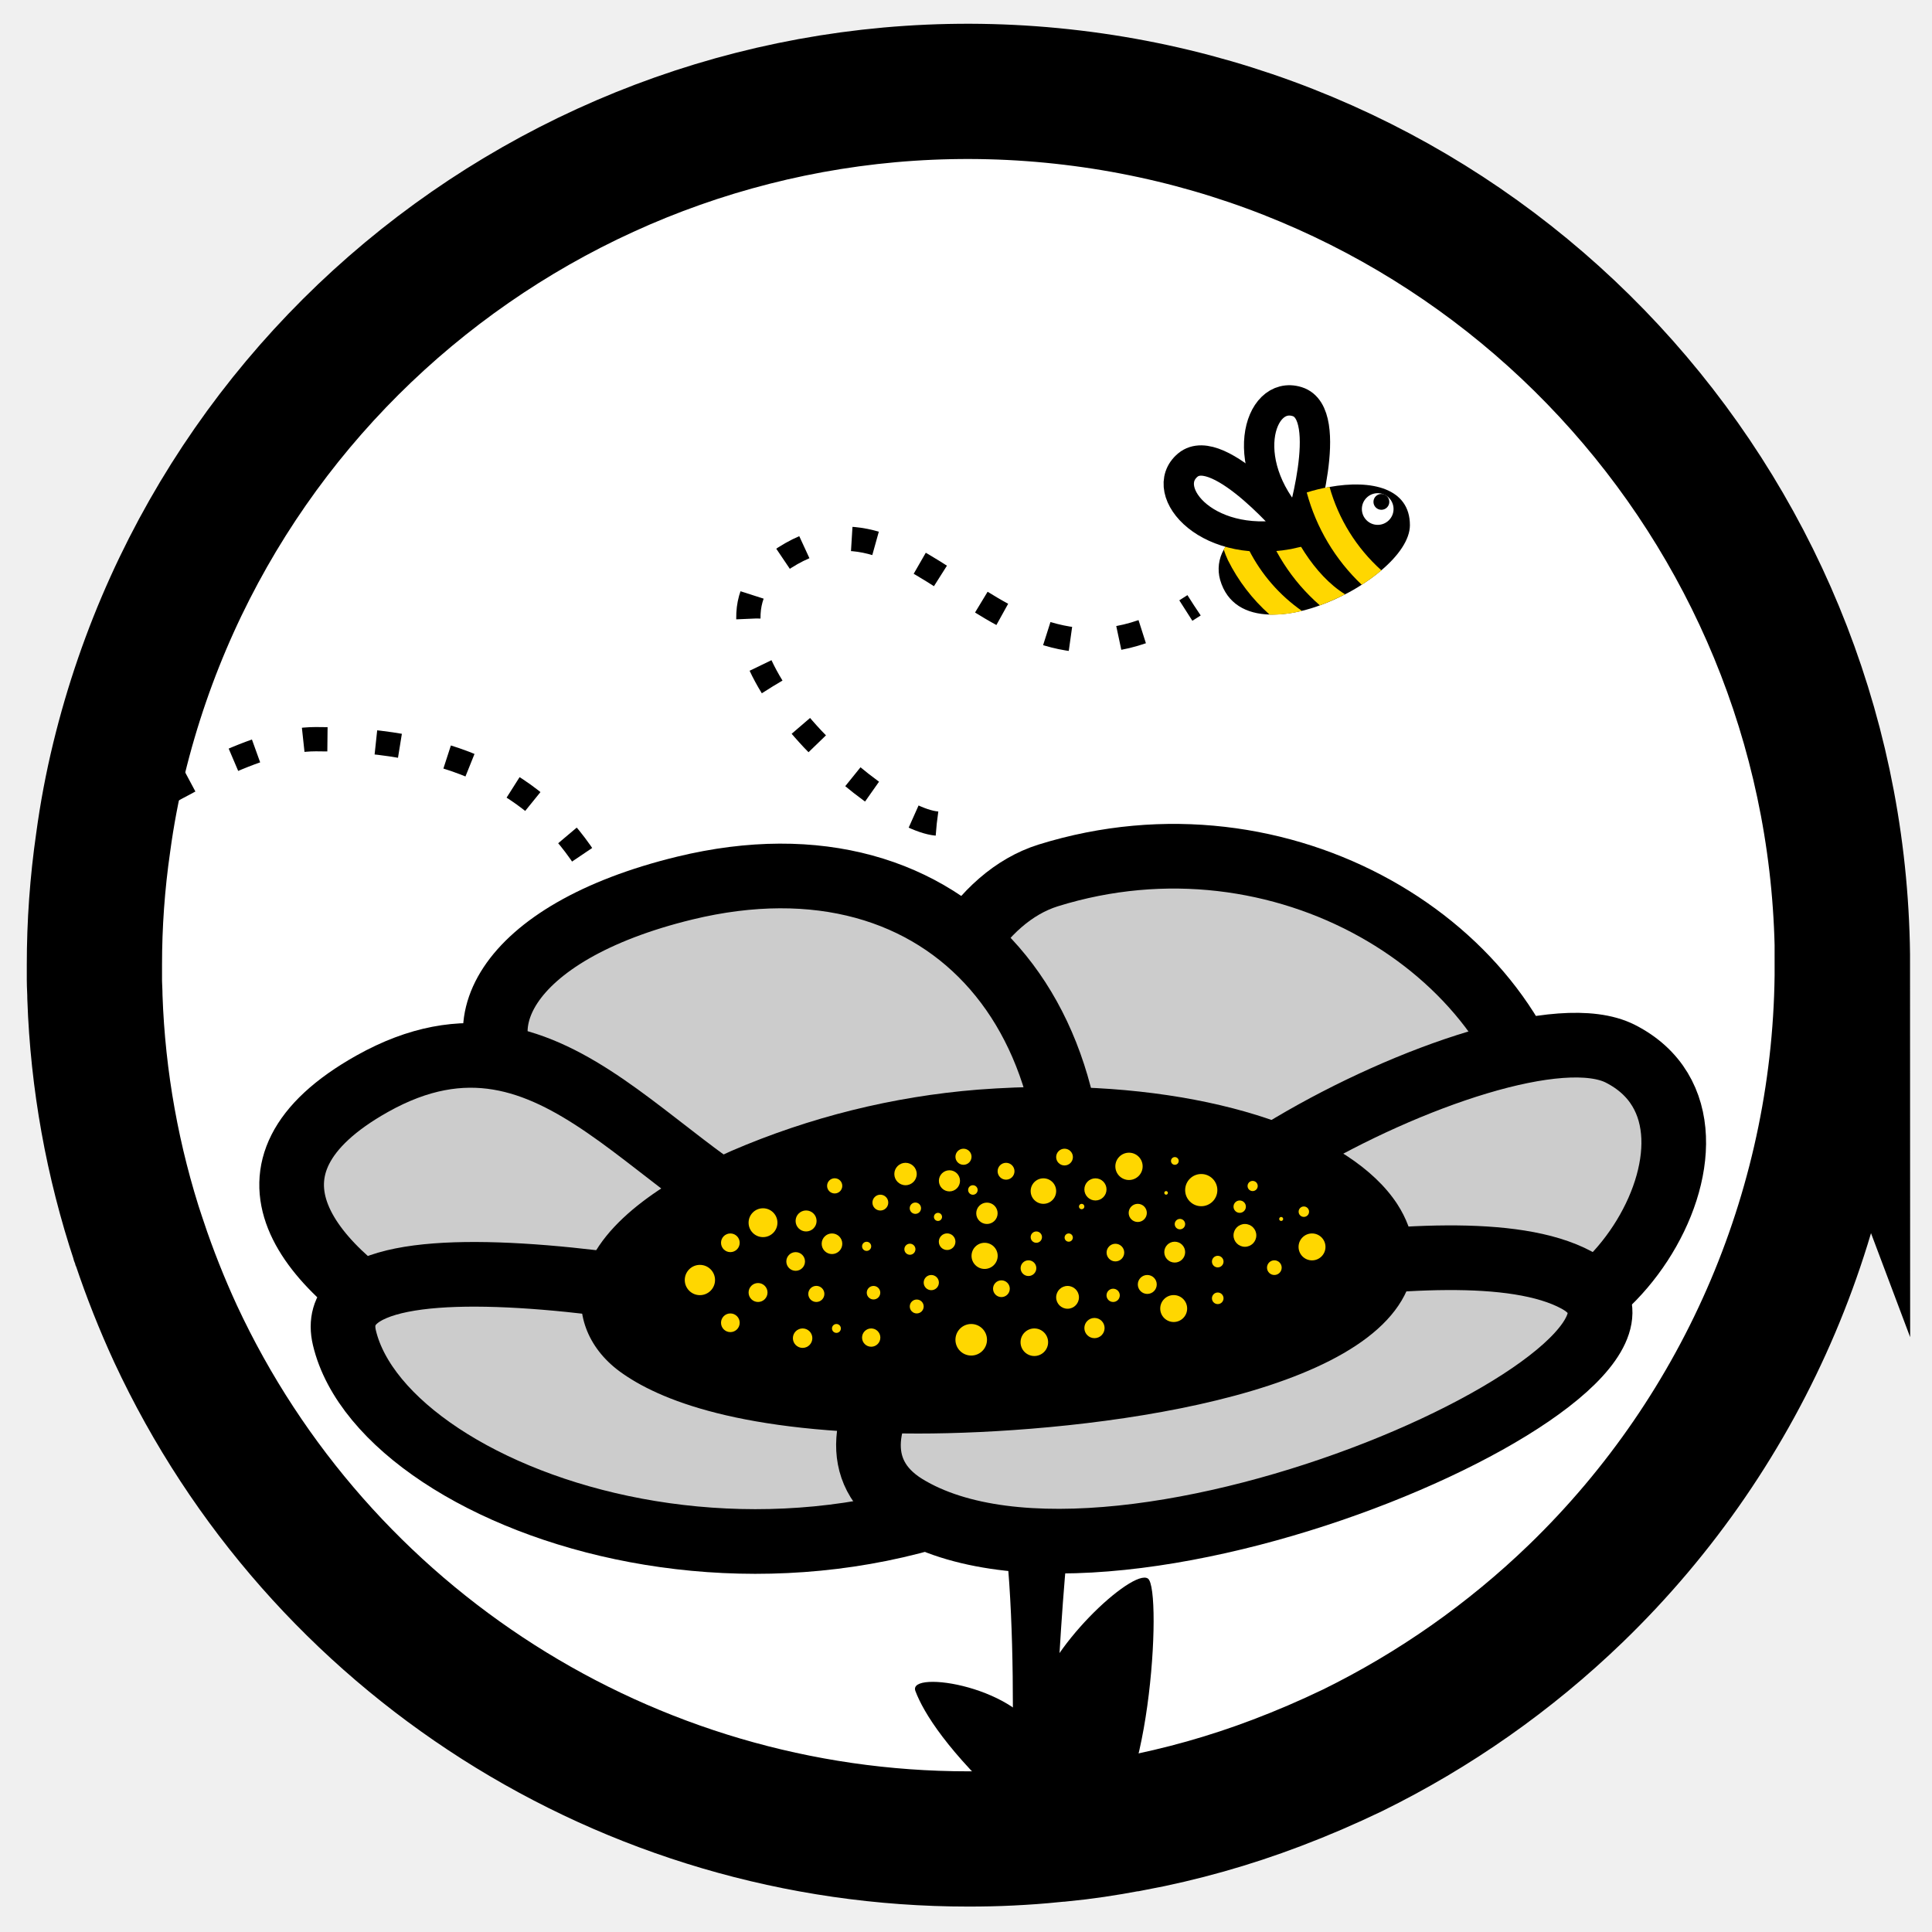
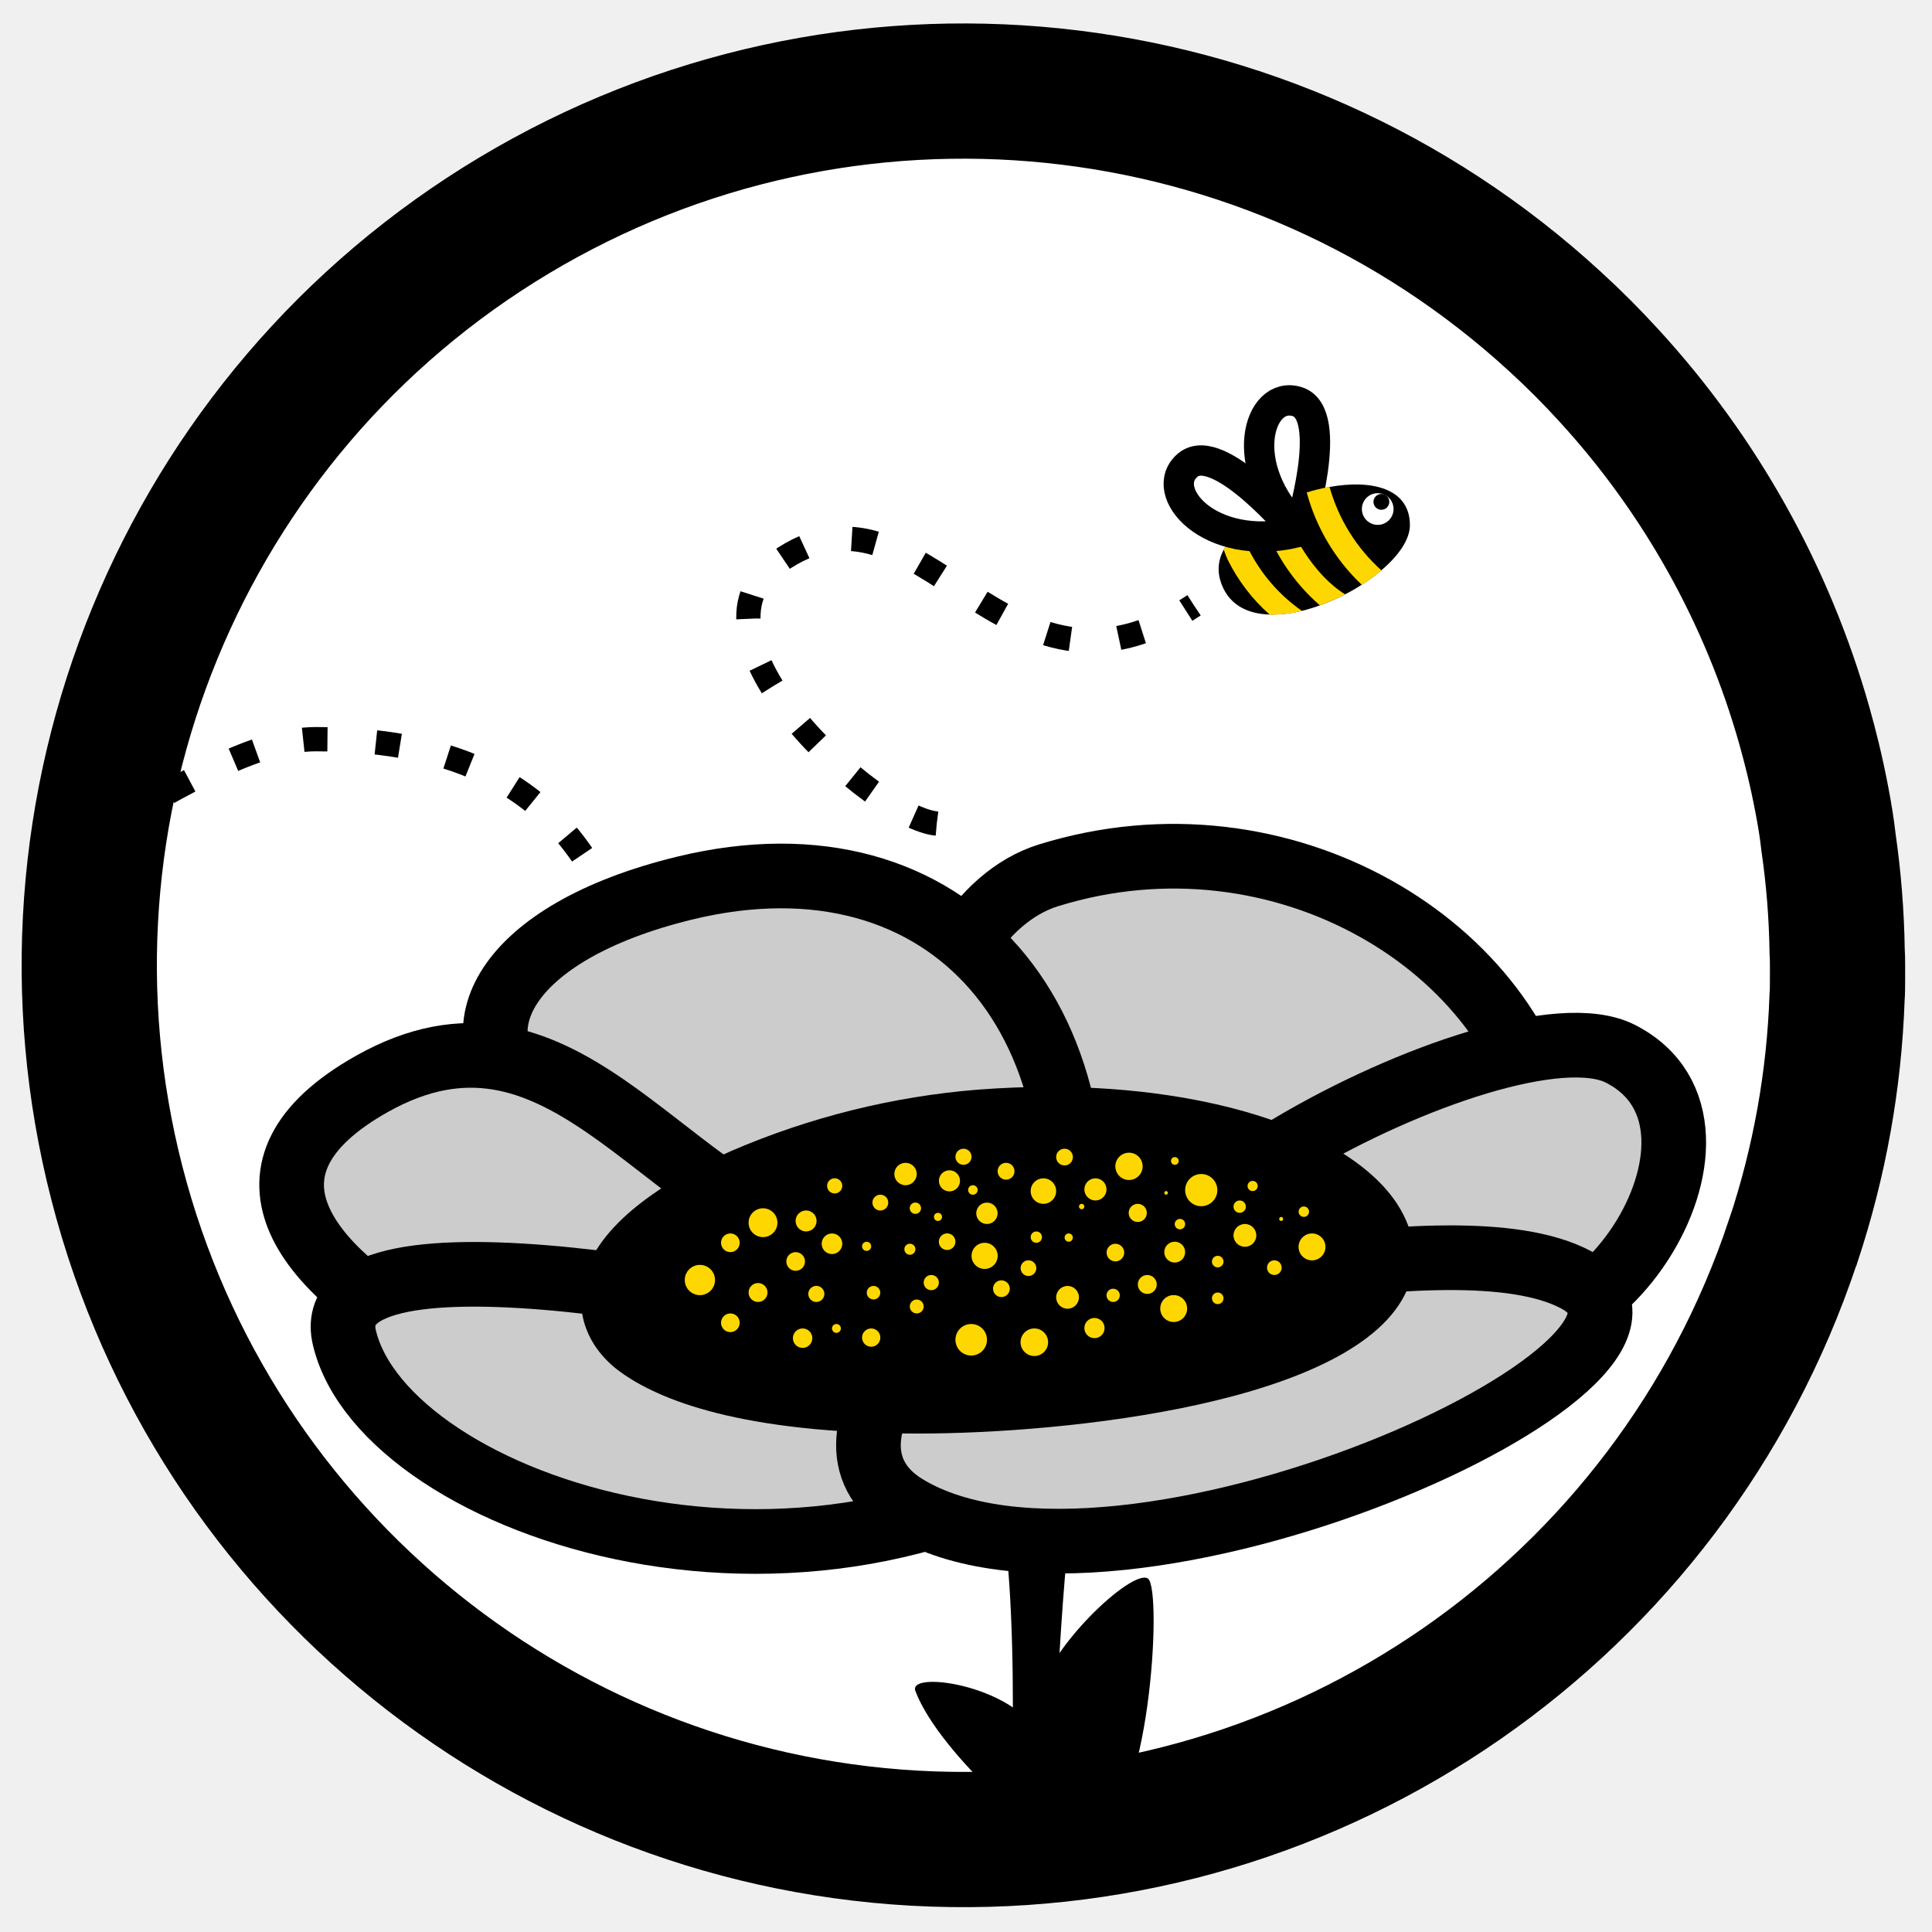
<svg xmlns="http://www.w3.org/2000/svg" id="Calque_1" data-name="Calque 1" viewBox="0 0 300 300">
  <defs>
    <style>.cls-1,.cls-3{fill:#fff;}.cls-2,.cls-5{fill:none;}.cls-2,.cls-3,.cls-5,.cls-6{stroke:#000;stroke-miterlimit:10;}.cls-2{stroke-width:21px;}.cls-3{stroke-width:4.71px;}.cls-4{fill:gold;}.cls-5{stroke-width:3.77px;stroke-dasharray:3.77 7.54;}.cls-6{fill:#ccc;stroke-width:10.04px;}</style>
  </defs>
  <path class="cls-1" d="M286.07,149.84a135.63,135.63,0,0,1-41.39,97.61A136.66,136.66,0,0,1,210,271.8c-3.85,1.85-7.77,3.54-11.76,5.05a131.22,131.22,0,0,1-22.47,6.33h-.11l-.57.11c-3.39.64-6.86,1.17-10.37,1.51h-.11l-1.17.11c-2.19.23-4.37.38-6.6.49s-4.3.15-6.48.15A135.73,135.73,0,0,1,27.26,207.11a140.35,140.35,0,0,1-5.62-14.18.43.43,0,0,1-.11-.3,134.41,134.41,0,0,1-6.79-37.74c0-.94-.08-1.85-.08-2.75,0-.75,0-1.55,0-2.3a132.37,132.37,0,0,1,1.36-19,126.23,126.23,0,0,1,2.45-13,135.74,135.74,0,0,1,267.63,32.08Z" />
-   <path class="cls-2" d="M286.07,149.84a135.63,135.63,0,0,1-41.39,97.61A136.66,136.66,0,0,1,210,271.8c-3.85,1.85-7.77,3.54-11.76,5.05a131.22,131.22,0,0,1-22.47,6.33h-.11l-.57.11c-3.39.64-6.86,1.17-10.37,1.51h-.11l-1.17.11c-2.19.23-4.37.38-6.6.49s-4.3.15-6.48.15A135.73,135.73,0,0,1,27.26,207.11a140.35,140.35,0,0,1-5.62-14.18.43.43,0,0,1-.11-.3,134.41,134.41,0,0,1-6.79-37.74c0-.94-.08-1.85-.08-2.75,0-.75,0-1.55,0-2.3a132.37,132.37,0,0,1,1.36-19,126.23,126.23,0,0,1,2.45-13,135.74,135.74,0,0,1,267.63,32.08Z" />
+   <path class="cls-2" d="M285.33,149.84c0,.75,0,1.54,0,2.29,0,.93,0,1.82-.07,2.75a134.69,134.69,0,0,1-6.78,37.75.42.42,0,0,1-.11.29A135.75,135.75,0,1,1,241.54,50q4.3,3.93,8.25,8.26a134.69,134.69,0,0,1,30.37,54.36q.72,2.55,1.35,5.14c.53,2.19,1,4.38,1.42,6.6s.76,4.27,1,6.44a131.11,131.11,0,0,1,1.34,16.81C285.32,148.36,285.33,149.1,285.33,149.84Z" />
  <path class="cls-3" d="M201.77,82.21c-10.08-9.76-6.31-21.73-.33-19.84S201.77,82.21,201.77,82.21Z" />
  <path d="M218.93,81.55c0,2.22-1.77,4.75-4.43,7a26.37,26.37,0,0,1-3.05,2.24,23.84,23.84,0,0,1-2.56,1.48h0A32.7,32.7,0,0,1,204.95,94h0a23.53,23.53,0,0,1-2.76.84,19.3,19.3,0,0,1-5,.59c-3.67-.1-6.65-1.65-7.73-5.39a6.12,6.12,0,0,1,.59-4.73A12.31,12.31,0,0,1,193,81.67v0a20.57,20.57,0,0,1,2.71-1.94A29.48,29.48,0,0,1,199,77.93a30.74,30.74,0,0,1,3.89-1.45,26.54,26.54,0,0,1,3.54-.86C213,74.43,218.93,75.81,218.93,81.55Z" />
  <path class="cls-4" d="M202.16,94.86a19.3,19.3,0,0,1-5,.59,28,28,0,0,1-6.5-8.49,14.79,14.79,0,0,1-.64-1.62A12.31,12.31,0,0,1,193,81.67a9,9,0,0,0,.94,3.74A25.85,25.85,0,0,0,202.16,94.86Z" />
  <path class="cls-4" d="M208.86,92.28A32.7,32.7,0,0,1,204.95,94h0a30.21,30.21,0,0,1-9.18-14.33A29.48,29.48,0,0,1,199,77.93C200.27,82.83,204.09,89.35,208.86,92.28Z" />
  <path class="cls-4" d="M214.5,88.56a26.37,26.37,0,0,1-3.05,2.24,30.71,30.71,0,0,1-8.54-14.33,26.54,26.54,0,0,1,3.54-.86A27.28,27.28,0,0,0,214.5,88.56Z" />
  <circle class="cls-1" cx="213.93" cy="79.04" r="2.46" />
  <circle class="cls-1" cx="214.5" cy="77.93" r="0.62" />
  <path d="M214.5,76.7a1.23,1.23,0,1,0,1.23,1.23,1.23,1.23,0,0,0-1.23-1.23Z" />
  <path class="cls-3" d="M201.3,82.68c-13.66,3.19-21.68-6.46-16.85-10.47S201.3,82.68,201.3,82.68Z" />
  <path class="cls-5" d="M145.46,127.88c-9.68-.85-40.88-29.07-24.66-40.58C143.27,71.36,155.39,114,185.4,94" />
  <path class="cls-5" d="M16.32,128.65c12.1-7,23.52-13.87,32.72-13.87,22.43,0,35.82,7.73,43.39,21.23" />
  <path d="M167.31,228.22c-1.28,7.58-2.15,17.87-2.79,28.5-.41,7.24-.68,14.67-.9,21.45-.08,2.34-.15,4.6-.19,6.75-2.19.23-4.37.38-6.6.49.08-1.51.11-3.05.19-4.67.15-4.9.26-10.22.26-15.61,0-13-.6-26.5-2.68-35.21C152.65,221.66,168.56,220.9,167.31,228.22Z" />
  <path class="cls-6" d="M164.75,204.94c-33-15.68-23.43-62.28-2-69,36.5-11.37,73,11.34,77.73,40.94C243.33,194.79,182.88,213.56,164.75,204.94Z" />
  <path class="cls-6" d="M164.75,204.24c9.13-45.21-17.15-76.36-58.42-66.34C78,144.79,70.61,160.45,82.07,170.13,97.46,183.13,164.75,204.24,164.75,204.24Z" />
  <path class="cls-6" d="M127.59,193.13C102.14,185.6,86.84,152,57.8,168.28c-46.61,26.14,51.41,63,59.07,49.06S141.2,197.16,127.59,193.13Z" />
  <path class="cls-6" d="M145.79,210c-25.45-7.53-96.95-21.81-92.31-2.27,6.24,26.3,74.12,49.37,121.1,12.3C187,210.17,159.4,214,145.79,210Z" />
  <path class="cls-6" d="M182.49,208.23c-25.64-12.19,50.83-53.87,69.11-44.61C274,175,246.16,217.31,225.8,203.7,213.28,195.33,187,210.39,182.49,208.23Z" />
  <path class="cls-6" d="M160.51,201.09c-9.87-4.69-37.55,22-19.91,32.85,33.18,20.31,127.53-22.63,104.2-35.18C225.47,188.36,168.94,205.1,160.51,201.09Z" />
  <path d="M142.62,218.85c-12,0-33.67-1.16-44.15-8.92-3.75-2.77-5.22-6.68-4.06-10.71,3.69-12.8,33.53-24.41,57.74-26.24,3.73-.28,7.45-.43,11-.43,19.85,0,43.21,5.1,50.65,16.48,2.13,3.26,2.55,6.75,1.2,9.82C208.64,213.42,167.22,218.85,142.62,218.85Z" />
  <path d="M163.19,176.32c33.6,0,52.06,12.68,48.4,21-4.71,10.72-39,17.73-69,17.73-17.87,0-34.22-2.49-41.9-8.18-13-9.63,19.67-27.74,51.72-30.16q5.6-.42,10.75-.41m0-7.54v0c-3.69,0-7.5.15-11.33.44a121.14,121.14,0,0,0-38.23,9.5c-9,4-20.28,10.58-22.84,19.46-1.6,5.55.43,11.08,5.44,14.78,6,4.41,18.83,9.66,46.39,9.66,22.86,0,68.14-4.65,75.87-22.24,1.88-4.28,1.35-9-1.5-13.4-7.22-11.05-28.33-18.19-53.8-18.19Z" />
  <circle class="cls-4" cx="123.55" cy="195.88" r="1.45" />
  <circle class="cls-4" cx="129.19" cy="193.13" r="1.6" />
  <circle class="cls-4" cx="136.7" cy="186.74" r="1.23" />
  <circle class="cls-4" cx="153.25" cy="188.4" r="1.66" />
  <circle class="cls-4" cx="147.43" cy="183.36" r="1.64" />
  <circle class="cls-4" cx="142.14" cy="187.61" r="0.88" />
  <circle class="cls-4" cx="125.17" cy="189.59" r="1.63" />
  <circle class="cls-4" cx="141.29" cy="193.98" r="0.86" />
  <circle class="cls-4" cx="135.64" cy="200.73" r="1.05" />
  <circle class="cls-4" cx="142.35" cy="202.87" r="1.08" />
  <circle class="cls-4" cx="126.76" cy="200.92" r="1.25" />
  <circle class="cls-4" cx="113.41" cy="192.98" r="1.45" />
  <circle class="cls-4" cx="152.89" cy="195.01" r="2.03" />
  <circle class="cls-4" cx="162.02" cy="184.95" r="1.98" />
  <circle class="cls-4" cx="156.22" cy="181.87" r="1.31" />
  <circle class="cls-4" cx="170.1" cy="184.69" r="1.72" />
  <circle class="cls-4" cx="165.3" cy="179.67" r="1.3" />
  <circle class="cls-4" cx="129.61" cy="184.14" r="1.18" />
  <circle class="cls-4" cx="140.61" cy="182.3" r="1.74" />
  <circle class="cls-4" cx="147.07" cy="192.81" r="1.29" />
  <circle class="cls-4" cx="150.81" cy="208.04" r="2.45" />
  <circle class="cls-4" cx="155.5" cy="200.11" r="1.3" />
  <circle class="cls-4" cx="160.92" cy="192.1" r="0.88" />
  <circle class="cls-4" cx="165.95" cy="192.17" r="0.64" />
  <circle class="cls-4" cx="129.88" cy="206.28" r="0.69" />
  <circle class="cls-4" cx="117.71" cy="200.7" r="1.47" />
  <circle class="cls-4" cx="165.77" cy="201.45" r="1.77" />
  <circle class="cls-4" cx="173.2" cy="194.5" r="1.37" />
  <circle class="cls-4" cx="176.67" cy="188.34" r="1.41" />
  <circle class="cls-4" cx="175.31" cy="181.11" r="2.12" />
  <circle class="cls-4" cx="186.53" cy="184.8" r="2.5" />
  <circle class="cls-4" cx="149.61" cy="179.62" r="1.25" />
  <circle class="cls-4" cx="118.48" cy="189.86" r="2.24" />
  <circle class="cls-4" cx="108.68" cy="198.76" r="2.35" />
  <circle class="cls-4" cx="113.41" cy="205.4" r="1.45" />
  <circle class="cls-4" cx="124.63" cy="207.79" r="1.51" />
  <circle class="cls-4" cx="135.28" cy="207.7" r="1.42" />
  <circle class="cls-4" cx="144.61" cy="199.16" r="1.18" />
  <circle class="cls-4" cx="134.57" cy="193.53" r="0.71" />
  <circle class="cls-4" cx="160.61" cy="208.42" r="2.14" />
  <circle class="cls-4" cx="172.85" cy="201.14" r="1.03" />
  <circle class="cls-4" cx="159.7" cy="196.92" r="1.22" />
  <circle class="cls-4" cx="182.41" cy="194.43" r="1.62" />
  <circle class="cls-4" cx="193.31" cy="191.83" r="1.77" />
  <circle class="cls-4" cx="194.51" cy="184.16" r="0.79" />
  <circle class="cls-4" cx="182.25" cy="203.19" r="2.09" />
  <circle class="cls-4" cx="169.95" cy="206.22" r="1.57" />
  <circle class="cls-4" cx="189.09" cy="195.9" r="0.9" />
  <circle class="cls-4" cx="181.07" cy="185.23" r="0.28" />
  <circle class="cls-4" cx="167.96" cy="187.35" r="0.42" />
  <circle class="cls-4" cx="145.65" cy="188.96" r="0.63" />
  <circle class="cls-4" cx="151.07" cy="184.78" r="0.74" />
  <circle class="cls-4" cx="178.15" cy="199.45" r="1.47" />
  <circle class="cls-4" cx="189.09" cy="201.6" r="0.9" />
  <circle class="cls-4" cx="197.88" cy="196.84" r="1.14" />
  <circle class="cls-4" cx="198.94" cy="189.28" r="0.31" />
  <circle class="cls-4" cx="183.22" cy="190.08" r="0.81" />
  <circle class="cls-4" cx="182.43" cy="180.27" r="0.6" />
  <circle class="cls-4" cx="203.73" cy="193.62" r="2.09" />
  <circle class="cls-4" cx="202.46" cy="188.15" r="0.81" />
  <circle class="cls-4" cx="192.5" cy="187.37" r="0.96" />
  <path d="M161,264.36c1.14-8.11,14.89-20.9,17.25-19.24s.12,38.15-8.23,38.77S161,264.36,161,264.36Z" />
  <path d="M156.8,280.82c-9.61-8.79-13.4-14.87-14.66-18.25s16.69-.68,19.66,7.89S156.8,280.82,156.8,280.82Z" />
</svg>
